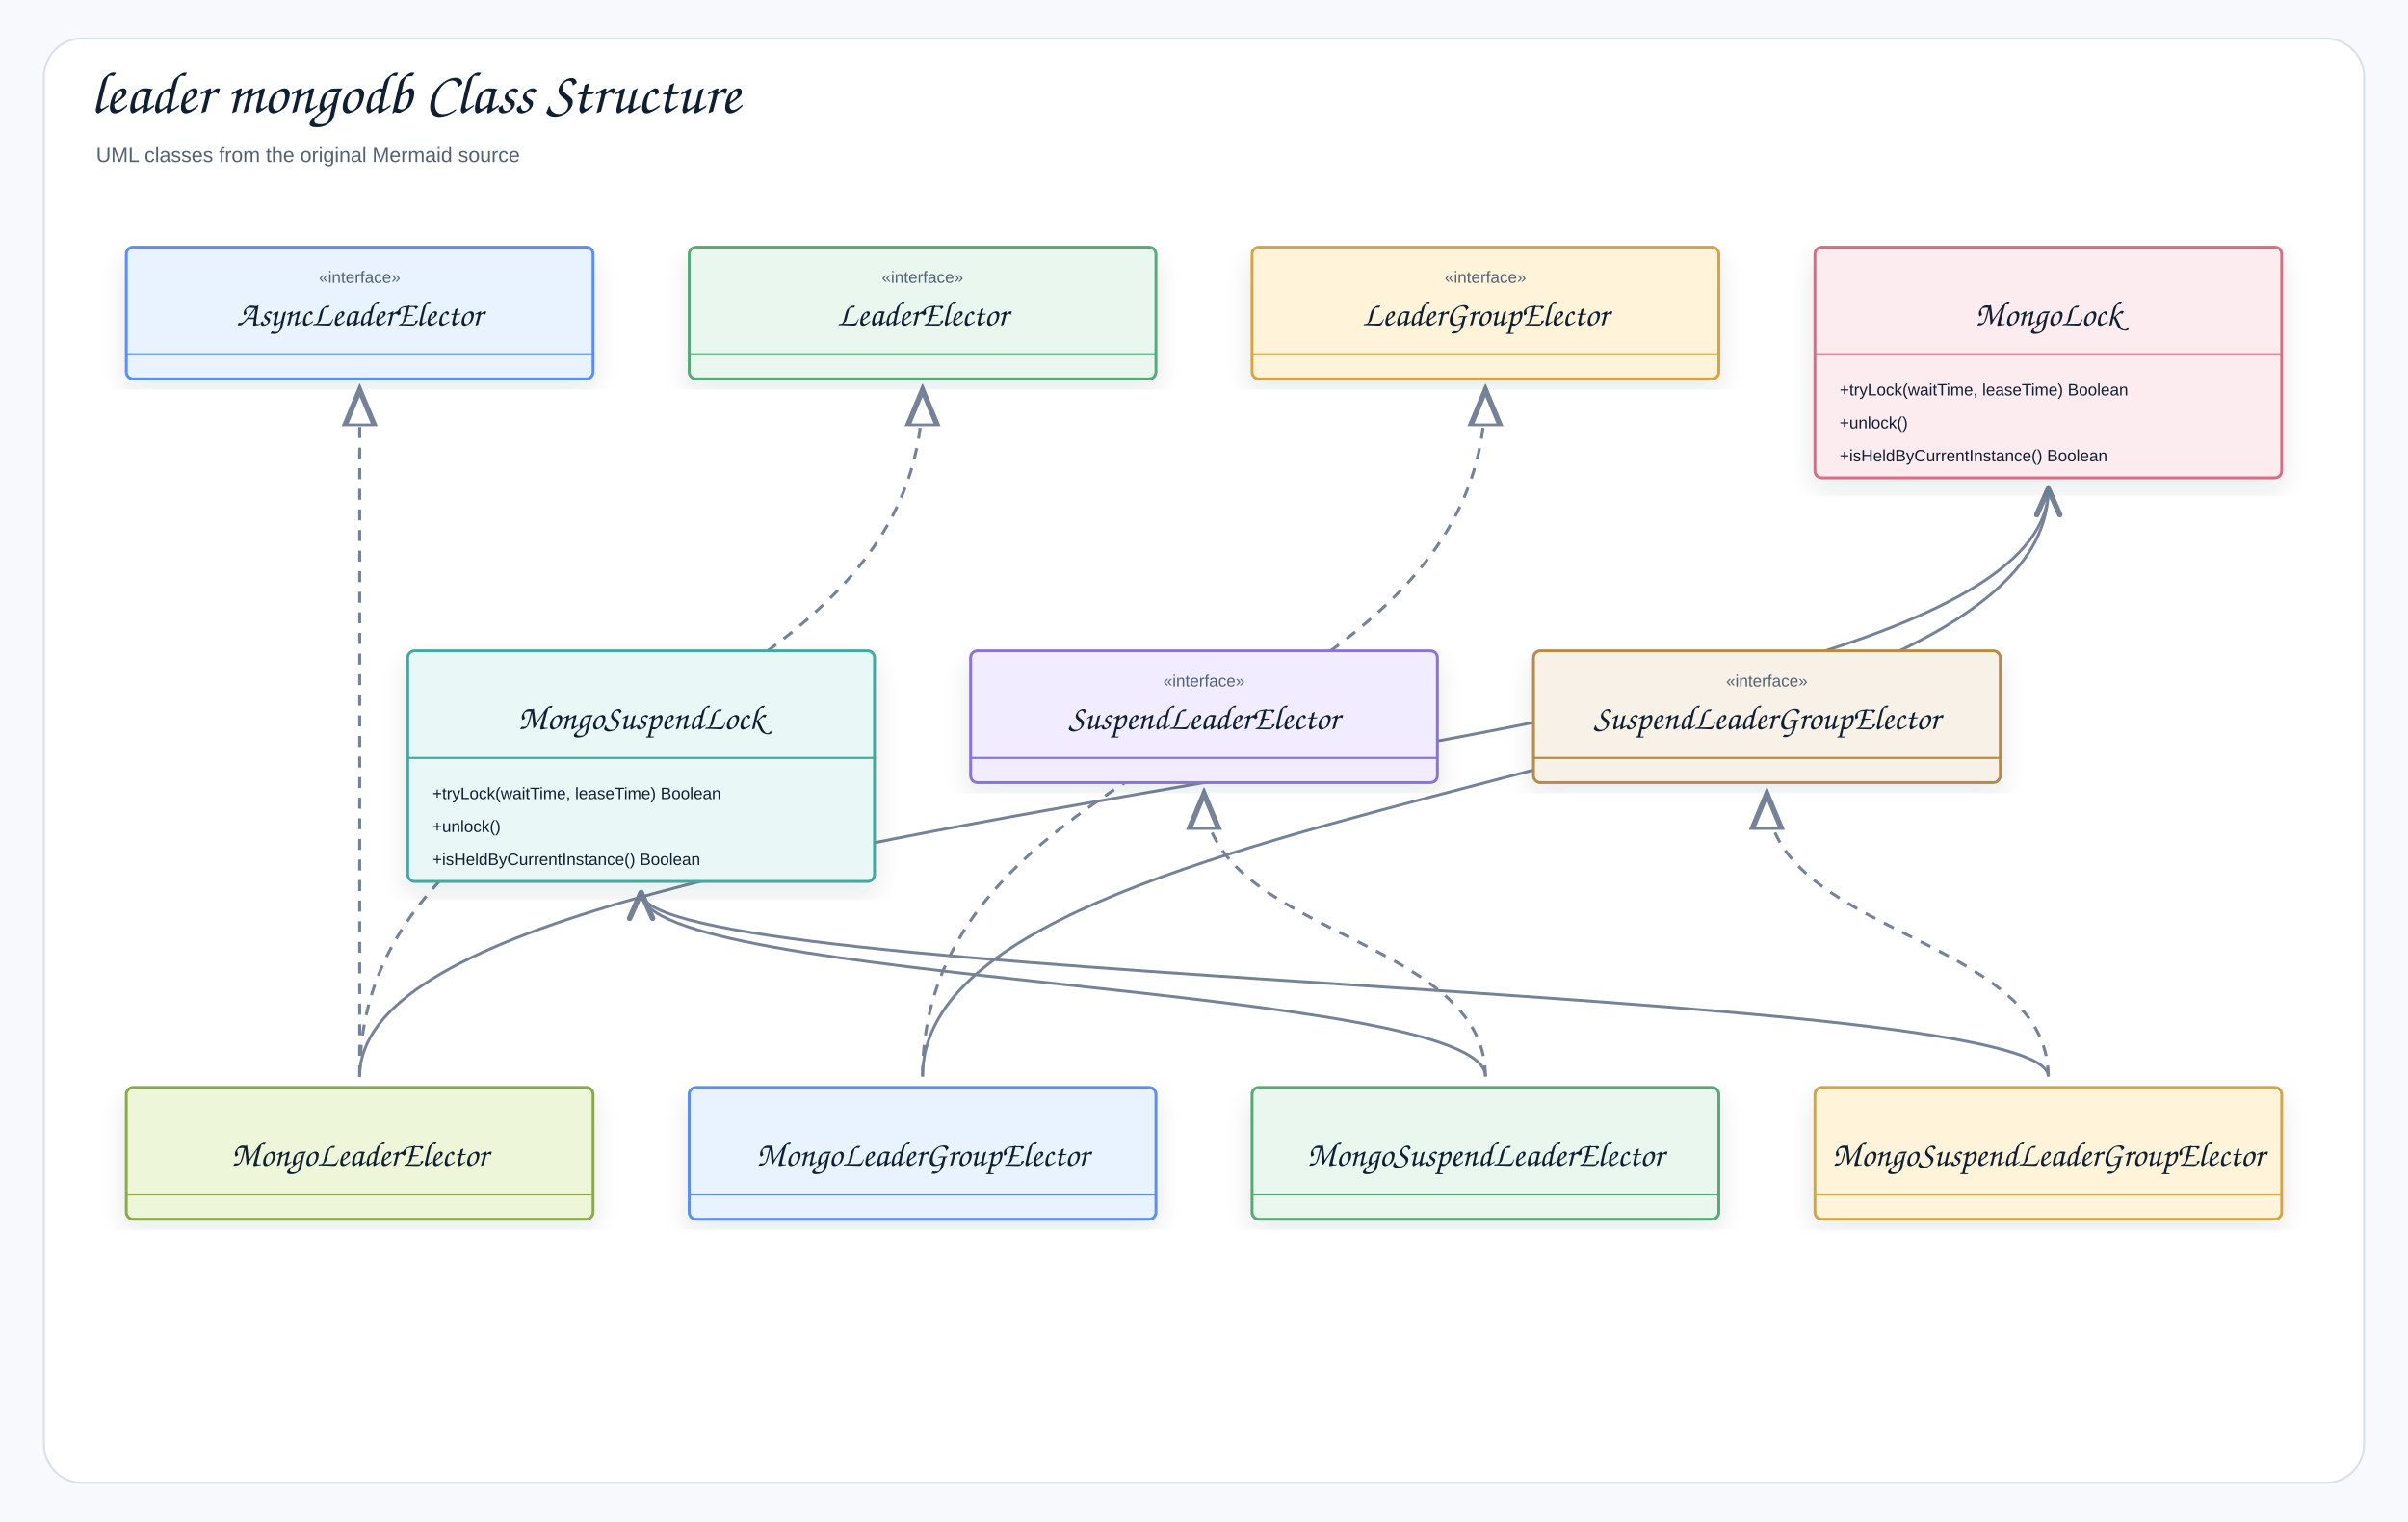
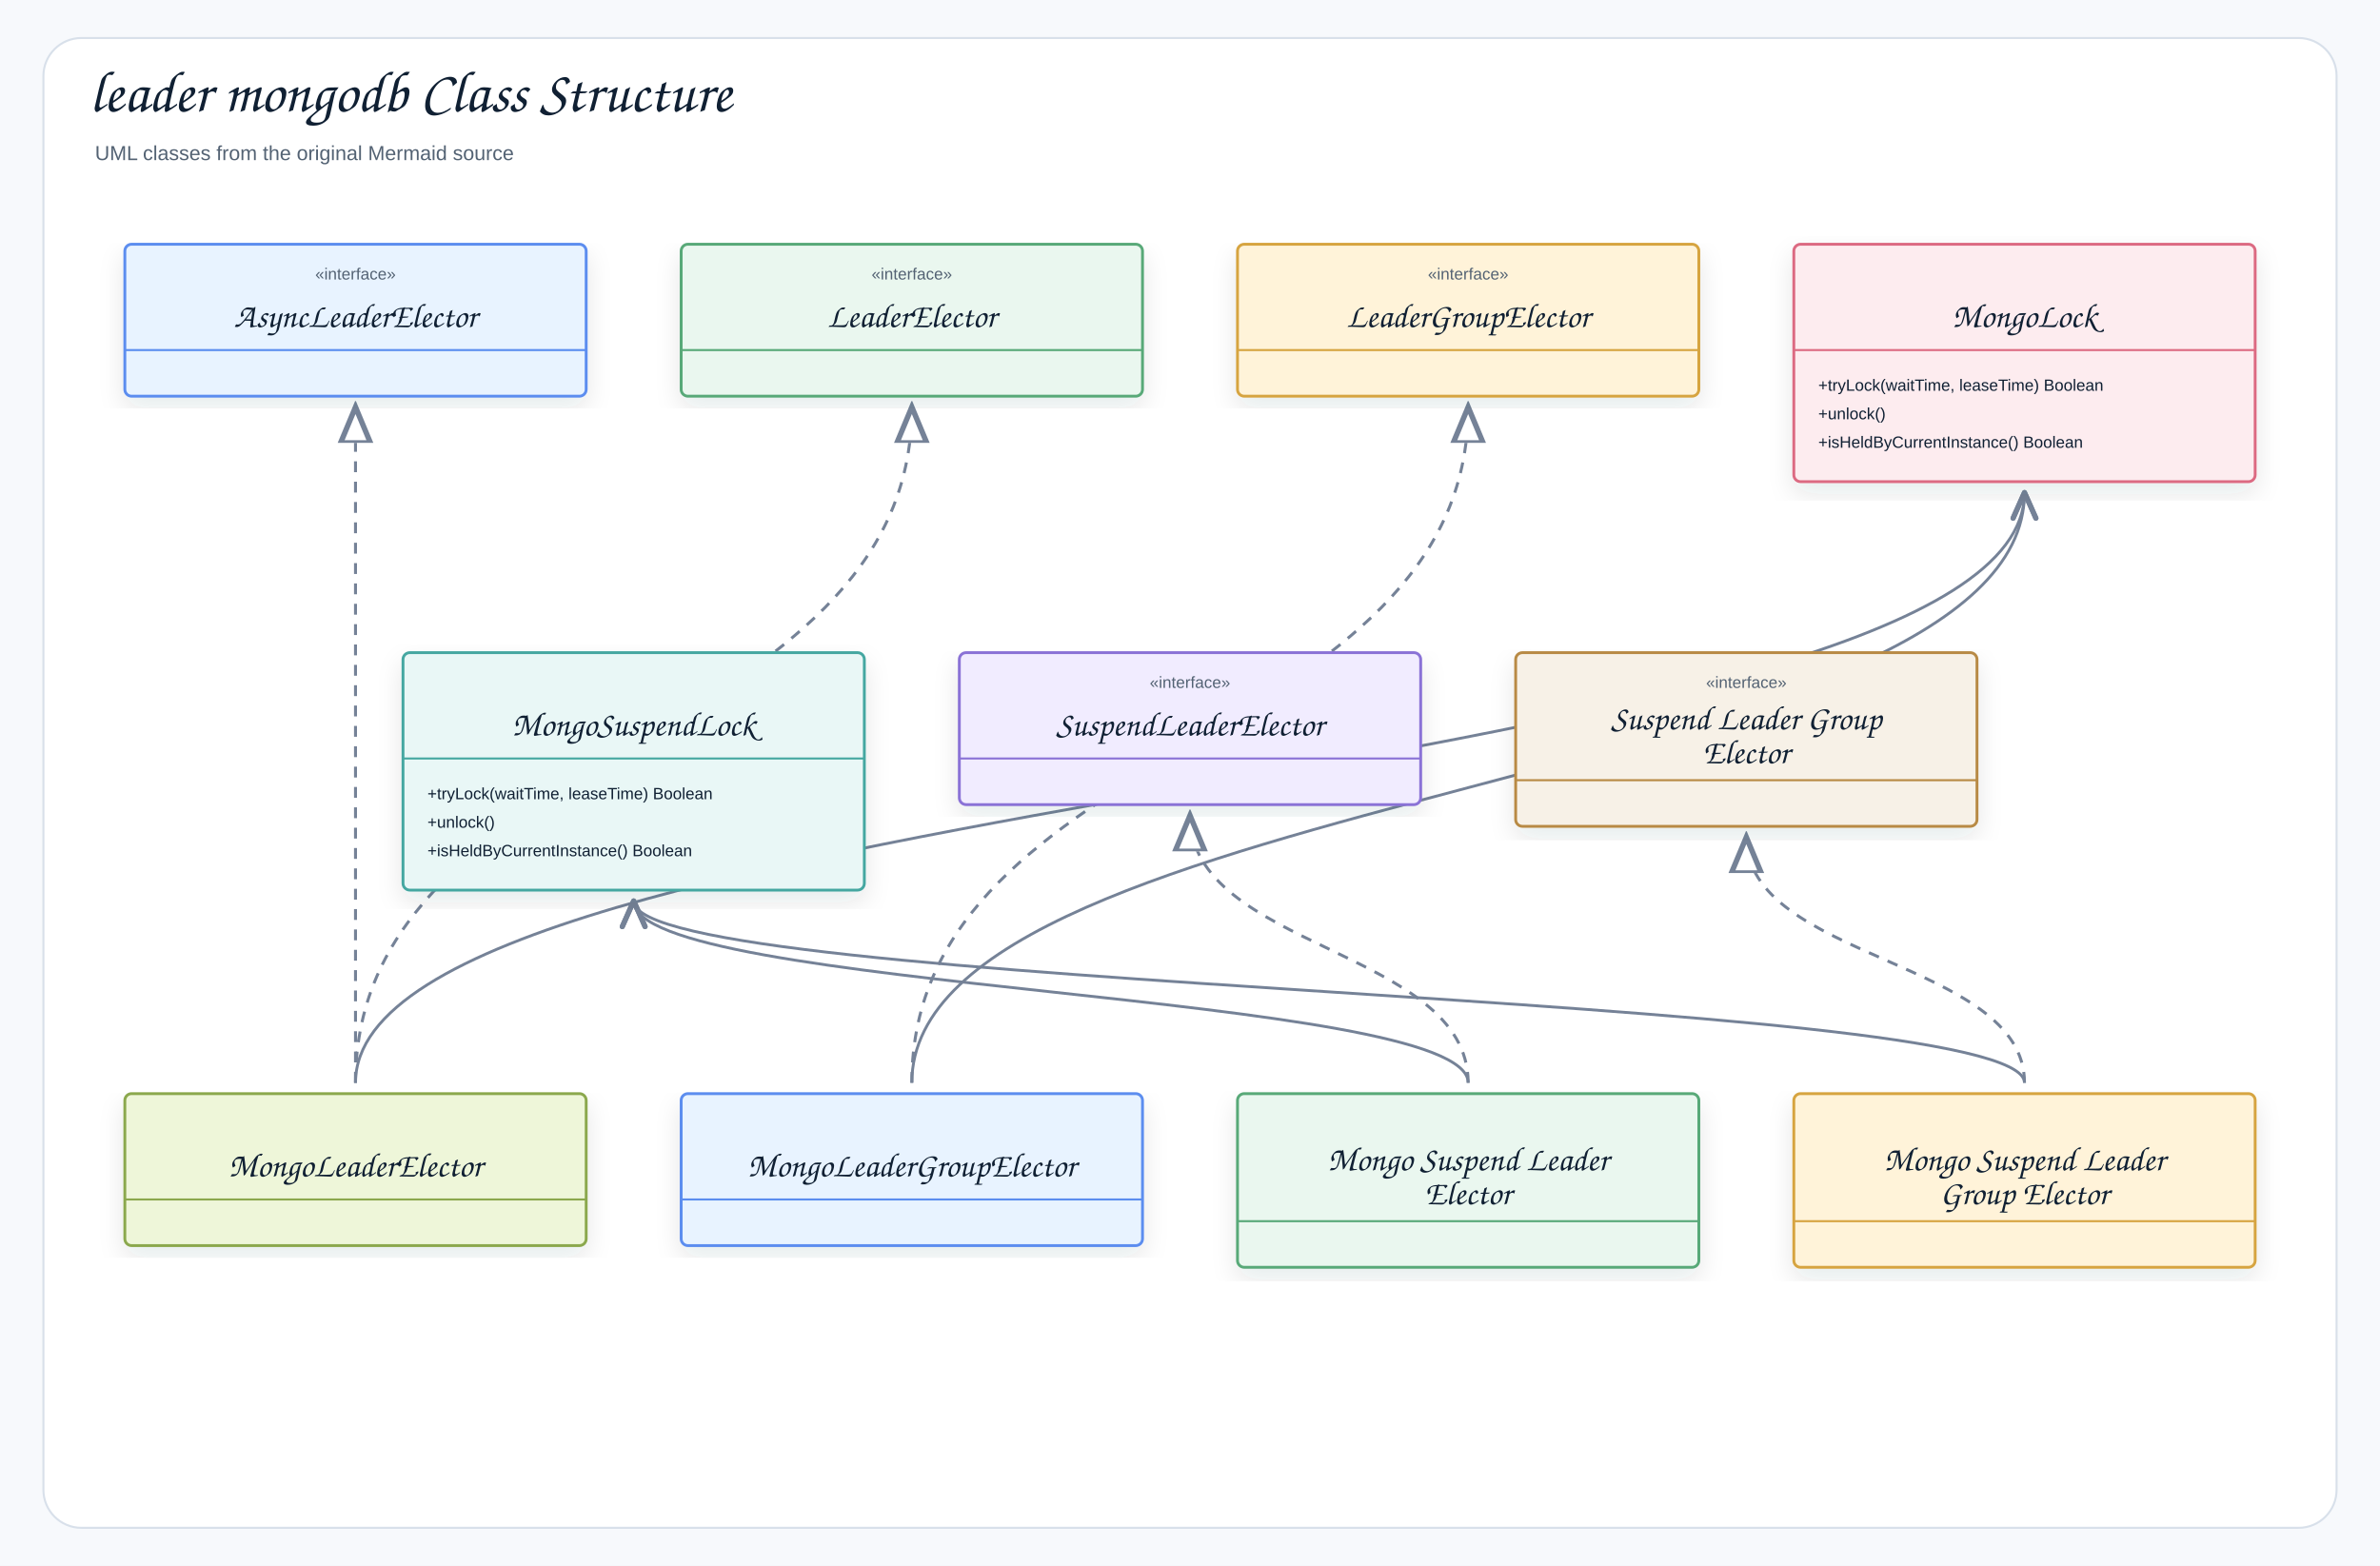
- <svg xmlns="http://www.w3.org/2000/svg" width="1754" height="1108" viewBox="0 0 1754 1108" role="img" aria-label="leader mongodb Class Structure">
+ <svg xmlns="http://www.w3.org/2000/svg" width="1754" height="1154" viewBox="0 0 1754 1154" role="img" aria-label="leader mongodb Class Structure">
  <defs>
    <filter id="shadow" x="-8%" y="-8%" width="116%" height="116%">
      <feDropShadow dx="0" dy="8" stdDeviation="9" flood-color="#1f2937" flood-opacity="0.10" />
    </filter>
    <marker id="openArrow" markerWidth="12" markerHeight="10" refX="10" refY="5" orient="auto" markerUnits="strokeWidth">
      <path d="M 1 1 L 10 5 L 1 9" fill="none" stroke="#758297" stroke-width="1.8" stroke-linecap="round" stroke-linejoin="round" />
    </marker>
    <marker id="inherit" markerWidth="14" markerHeight="12" refX="12" refY="6" orient="auto" markerUnits="strokeWidth">
      <path d="M 0 1 L 12 6 L 0 11 Z" fill="#ffffff" stroke="#758297" stroke-width="1.8" />
    </marker>
    <style>
    .canvas{fill:#f7f9fc}.frame{fill:#fff;stroke:#d8e0ea;stroke-width:1.5}
    .title{font-family:"Architects Daughter","Comic Sans MS","Comic Sans",cursive;font-size:43px;font-weight:400;fill:#102033}
    .subtitle{font-family:"Comic Sans MS","Comic Sans","Comic Neue",Arial,sans-serif;font-size:15px;font-weight:400;fill:#536273}
    .label{font-family:"Architects Daughter","Comic Sans MS","Comic Sans",cursive;font-size:25px;font-weight:400;fill:#102033}
    .smallLabel{font-family:"Architects Daughter","Comic Sans MS","Comic Sans",cursive;font-size:21px;font-weight:400;fill:#102033}
    .mono{font-family:"Comic Sans MS","Comic Sans","Comic Neue",Arial,sans-serif;font-size:12px;font-weight:400;fill:#102033}
    .small{font-family:"Comic Sans MS","Comic Sans","Comic Neue",Arial,sans-serif;font-size:12px;font-weight:400;fill:#536273}
    .strong{font-family:"Comic Sans MS","Comic Sans","Comic Neue",Arial,sans-serif;font-size:13px;font-weight:400;fill:#102033}
    .card{stroke-width:2.1;filter:url(#shadow)}.compartment{stroke-width:1.5;fill:none}
    .line{stroke:#758297;stroke-width:2.1;fill:none;marker-end:url(#openArrow)}
    .plainLine{stroke:#758297;stroke-width:2.1;fill:none}
    .dashed{stroke:#758297;stroke-width:2.1;stroke-dasharray:7 6;fill:none;marker-end:url(#openArrow)}
    .inheritLine{stroke:#758297;stroke-width:2.2;fill:none;marker-end:url(#inherit)}
    .implLine{stroke:#758297;stroke-width:2.2;stroke-dasharray:8 7;fill:none;marker-end:url(#inherit)}
  </style>
  </defs>
-   <rect class="canvas" width="1754" height="1108" />
-   <rect class="frame" x="32" y="28" width="1690" height="1052" rx="28" />
+   <rect class="canvas" width="1754" height="1154" />
+   <rect class="frame" x="32" y="28" width="1690" height="1098" rx="28" />
  <text class="title" x="66" y="82">leader mongodb Class Structure</text>
  <text class="subtitle" x="70" y="118">UML classes from the original Mermaid source</text>
-   <path class="line" d="M1492 784 C1492 717 467 717 467 650" />
-   <path class="line" d="M1082 784 C1082 717 467 717 467 650" />
-   <path class="line" d="M672 784 C672 570 1492 570 1492 356" />
-   <path class="line" d="M262 784 C262 570 1492 570 1492 356" />
-   <path class="implLine" d="M1492 784 C1492 681 1287 681 1287 578" />
-   <path class="implLine" d="M1082 784 C1082 681 877 681 877 578" />
-   <path class="implLine" d="M672 784 C672 534 1082 534 1082 284" />
-   <path class="implLine" d="M262 784 C262 534 262 534 262 284" />
-   <path class="implLine" d="M262 784 C262 534 672 534 672 284" />
+   <path class="line" d="M1492 798 C1492 731 467 731 467 664" />
+   <path class="line" d="M1082 798 C1082 731 467 731 467 664" />
+   <path class="line" d="M672 798 C672 580.5 1492 580.5 1492 363" />
+   <path class="line" d="M262 798 C262 580.5 1492 580.5 1492 363" />
+   <path class="implLine" d="M1492 798 C1492 707.5 1287 707.5 1287 617" />
+   <path class="implLine" d="M1082 798 C1082 699.5 877 699.5 877 601" />
+   <path class="implLine" d="M672 798 C672 549 1082 549 1082 300" />
+   <path class="implLine" d="M262 798 C262 549 262 549 262 300" />
+   <path class="implLine" d="M262 798 C262 549 672 549 672 300" />
  <g transform="translate(92,180)">
-     <rect class="card" x="0" y="0" width="340" height="96" rx="5" fill="#E8F3FF" stroke="#5B8DEF" />
+     <rect class="card" x="0" y="0" width="340" height="112" rx="5" fill="#E8F3FF" stroke="#5B8DEF" />
    <line class="compartment" x1="0" y1="78" x2="340" y2="78" stroke="#5B8DEF" />
    <text class="small" x="170" y="26" text-anchor="middle">«interface»</text>
-     <text class="label" x="170" y="57" text-anchor="middle">AsyncLeaderElector</text>
+     <text class="label" x="170" y="61" text-anchor="middle">AsyncLeaderElector</text>
  </g>
  <g transform="translate(502,180)">
-     <rect class="card" x="0" y="0" width="340" height="96" rx="5" fill="#EAF7EF" stroke="#58A978" />
+     <rect class="card" x="0" y="0" width="340" height="112" rx="5" fill="#EAF7EF" stroke="#58A978" />
    <line class="compartment" x1="0" y1="78" x2="340" y2="78" stroke="#58A978" />
    <text class="small" x="170" y="26" text-anchor="middle">«interface»</text>
-     <text class="label" x="170" y="57" text-anchor="middle">LeaderElector</text>
+     <text class="label" x="170" y="61" text-anchor="middle">LeaderElector</text>
  </g>
  <g transform="translate(912,180)">
-     <rect class="card" x="0" y="0" width="340" height="96" rx="5" fill="#FFF3D9" stroke="#D6A441" />
+     <rect class="card" x="0" y="0" width="340" height="112" rx="5" fill="#FFF3D9" stroke="#D6A441" />
    <line class="compartment" x1="0" y1="78" x2="340" y2="78" stroke="#D6A441" />
    <text class="small" x="170" y="26" text-anchor="middle">«interface»</text>
-     <text class="label" x="170" y="57" text-anchor="middle">LeaderGroupElector</text>
+     <text class="label" x="170" y="61" text-anchor="middle">LeaderGroupElector</text>
  </g>
  <g transform="translate(1322,180)">
-     <rect class="card" x="0" y="0" width="340" height="168" rx="5" fill="#FDECEF" stroke="#DC6B82" />
+     <rect class="card" x="0" y="0" width="340" height="175" rx="5" fill="#FDECEF" stroke="#DC6B82" />
    <line class="compartment" x1="0" y1="78" x2="340" y2="78" stroke="#DC6B82" />
    <text class="small" x="170" y="26" text-anchor="middle" />
-     <text class="label" x="170" y="57" text-anchor="middle">MongoLock</text>
+     <text class="label" x="170" y="61" text-anchor="middle">MongoLock</text>
    <text class="mono" x="18" y="108">+tryLock(waitTime, leaseTime) Boolean</text>
-     <text class="mono" x="18" y="132">+unlock()</text>
-     <text class="mono" x="18" y="156">+isHeldByCurrentInstance() Boolean</text>
+     <text class="mono" x="18" y="129">+unlock()</text>
+     <text class="mono" x="18" y="150">+isHeldByCurrentInstance() Boolean</text>
  </g>
-   <g transform="translate(297,474)">
-     <rect class="card" x="0" y="0" width="340" height="168" rx="5" fill="#E9F7F6" stroke="#45A7A1" />
+   <g transform="translate(297,481)">
+     <rect class="card" x="0" y="0" width="340" height="175" rx="5" fill="#E9F7F6" stroke="#45A7A1" />
    <line class="compartment" x1="0" y1="78" x2="340" y2="78" stroke="#45A7A1" />
    <text class="small" x="170" y="26" text-anchor="middle" />
-     <text class="label" x="170" y="57" text-anchor="middle">MongoSuspendLock</text>
+     <text class="label" x="170" y="61" text-anchor="middle">MongoSuspendLock</text>
    <text class="mono" x="18" y="108">+tryLock(waitTime, leaseTime) Boolean</text>
-     <text class="mono" x="18" y="132">+unlock()</text>
-     <text class="mono" x="18" y="156">+isHeldByCurrentInstance() Boolean</text>
+     <text class="mono" x="18" y="129">+unlock()</text>
+     <text class="mono" x="18" y="150">+isHeldByCurrentInstance() Boolean</text>
  </g>
-   <g transform="translate(707,474)">
-     <rect class="card" x="0" y="0" width="340" height="96" rx="5" fill="#F1ECFF" stroke="#8A72D6" />
+   <g transform="translate(707,481)">
+     <rect class="card" x="0" y="0" width="340" height="112" rx="5" fill="#F1ECFF" stroke="#8A72D6" />
    <line class="compartment" x1="0" y1="78" x2="340" y2="78" stroke="#8A72D6" />
    <text class="small" x="170" y="26" text-anchor="middle">«interface»</text>
-     <text class="label" x="170" y="57" text-anchor="middle">SuspendLeaderElector</text>
+     <text class="label" x="170" y="61" text-anchor="middle">SuspendLeaderElector</text>
  </g>
-   <g transform="translate(1117,474)">
-     <rect class="card" x="0" y="0" width="340" height="96" rx="5" fill="#F7F1E7" stroke="#B88A44" />
-     <line class="compartment" x1="0" y1="78" x2="340" y2="78" stroke="#B88A44" />
+   <g transform="translate(1117,481)">
+     <rect class="card" x="0" y="0" width="340" height="128" rx="5" fill="#F7F1E7" stroke="#B88A44" />
+     <line class="compartment" x1="0" y1="94" x2="340" y2="94" stroke="#B88A44" />
    <text class="small" x="170" y="26" text-anchor="middle">«interface»</text>
-     <text class="label" x="170" y="57" text-anchor="middle">SuspendLeaderGroupElector</text>
+     <text class="label" x="170" y="56.5" text-anchor="middle">Suspend Leader Group</text>
+     <text class="label" x="170" y="81.5" text-anchor="middle">Elector</text>
  </g>
-   <g transform="translate(92,792)">
-     <rect class="card" x="0" y="0" width="340" height="96" rx="5" fill="#EEF6D9" stroke="#8BA84D" />
+   <g transform="translate(92,806)">
+     <rect class="card" x="0" y="0" width="340" height="112" rx="5" fill="#EEF6D9" stroke="#8BA84D" />
    <line class="compartment" x1="0" y1="78" x2="340" y2="78" stroke="#8BA84D" />
    <text class="small" x="170" y="26" text-anchor="middle" />
-     <text class="label" x="170" y="57" text-anchor="middle">MongoLeaderElector</text>
+     <text class="label" x="170" y="61" text-anchor="middle">MongoLeaderElector</text>
  </g>
-   <g transform="translate(502,792)">
-     <rect class="card" x="0" y="0" width="340" height="96" rx="5" fill="#E8F3FF" stroke="#5B8DEF" />
+   <g transform="translate(502,806)">
+     <rect class="card" x="0" y="0" width="340" height="112" rx="5" fill="#E8F3FF" stroke="#5B8DEF" />
    <line class="compartment" x1="0" y1="78" x2="340" y2="78" stroke="#5B8DEF" />
    <text class="small" x="170" y="26" text-anchor="middle" />
-     <text class="label" x="170" y="57" text-anchor="middle">MongoLeaderGroupElector</text>
+     <text class="label" x="170" y="61" text-anchor="middle">MongoLeaderGroupElector</text>
  </g>
-   <g transform="translate(912,792)">
-     <rect class="card" x="0" y="0" width="340" height="96" rx="5" fill="#EAF7EF" stroke="#58A978" />
-     <line class="compartment" x1="0" y1="78" x2="340" y2="78" stroke="#58A978" />
+   <g transform="translate(912,806)">
+     <rect class="card" x="0" y="0" width="340" height="128" rx="5" fill="#EAF7EF" stroke="#58A978" />
+     <line class="compartment" x1="0" y1="94" x2="340" y2="94" stroke="#58A978" />
    <text class="small" x="170" y="26" text-anchor="middle" />
-     <text class="label" x="170" y="57" text-anchor="middle">MongoSuspendLeaderElector</text>
+     <text class="label" x="170" y="56.5" text-anchor="middle">Mongo Suspend Leader</text>
+     <text class="label" x="170" y="81.5" text-anchor="middle">Elector</text>
  </g>
-   <g transform="translate(1322,792)">
-     <rect class="card" x="0" y="0" width="340" height="96" rx="5" fill="#FFF3D9" stroke="#D6A441" />
-     <line class="compartment" x1="0" y1="78" x2="340" y2="78" stroke="#D6A441" />
+   <g transform="translate(1322,806)">
+     <rect class="card" x="0" y="0" width="340" height="128" rx="5" fill="#FFF3D9" stroke="#D6A441" />
+     <line class="compartment" x1="0" y1="94" x2="340" y2="94" stroke="#D6A441" />
    <text class="small" x="170" y="26" text-anchor="middle" />
-     <text class="label" x="170" y="57" text-anchor="middle">MongoSuspendLeaderGroupElector</text>
+     <text class="label" x="170" y="56.5" text-anchor="middle">Mongo Suspend Leader</text>
+     <text class="label" x="170" y="81.5" text-anchor="middle">Group Elector</text>
  </g>
</svg>
